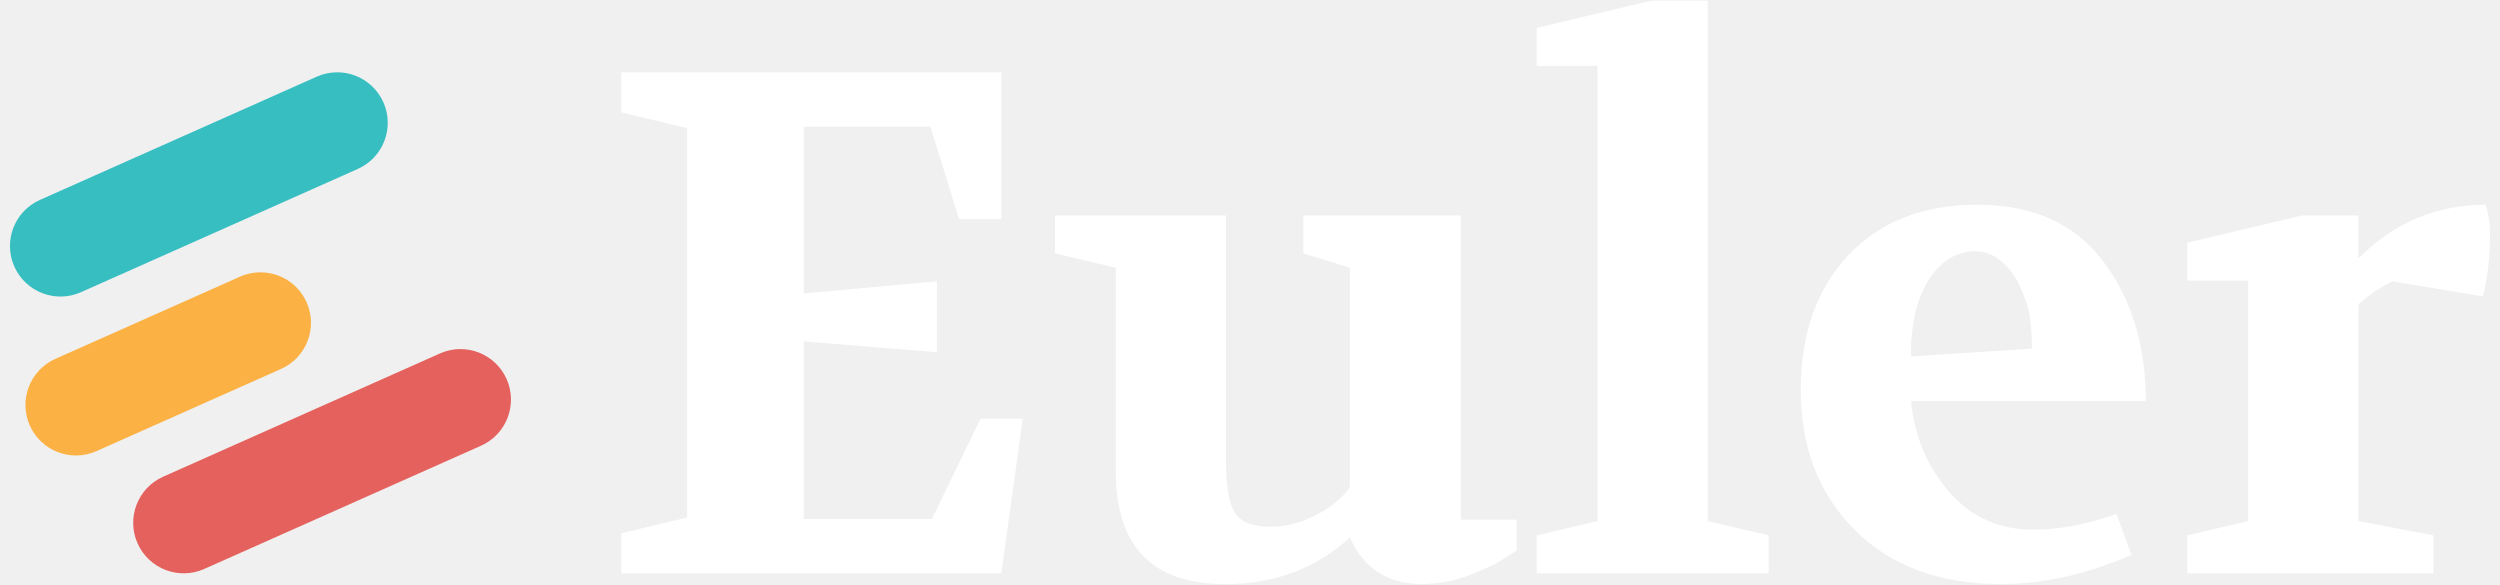
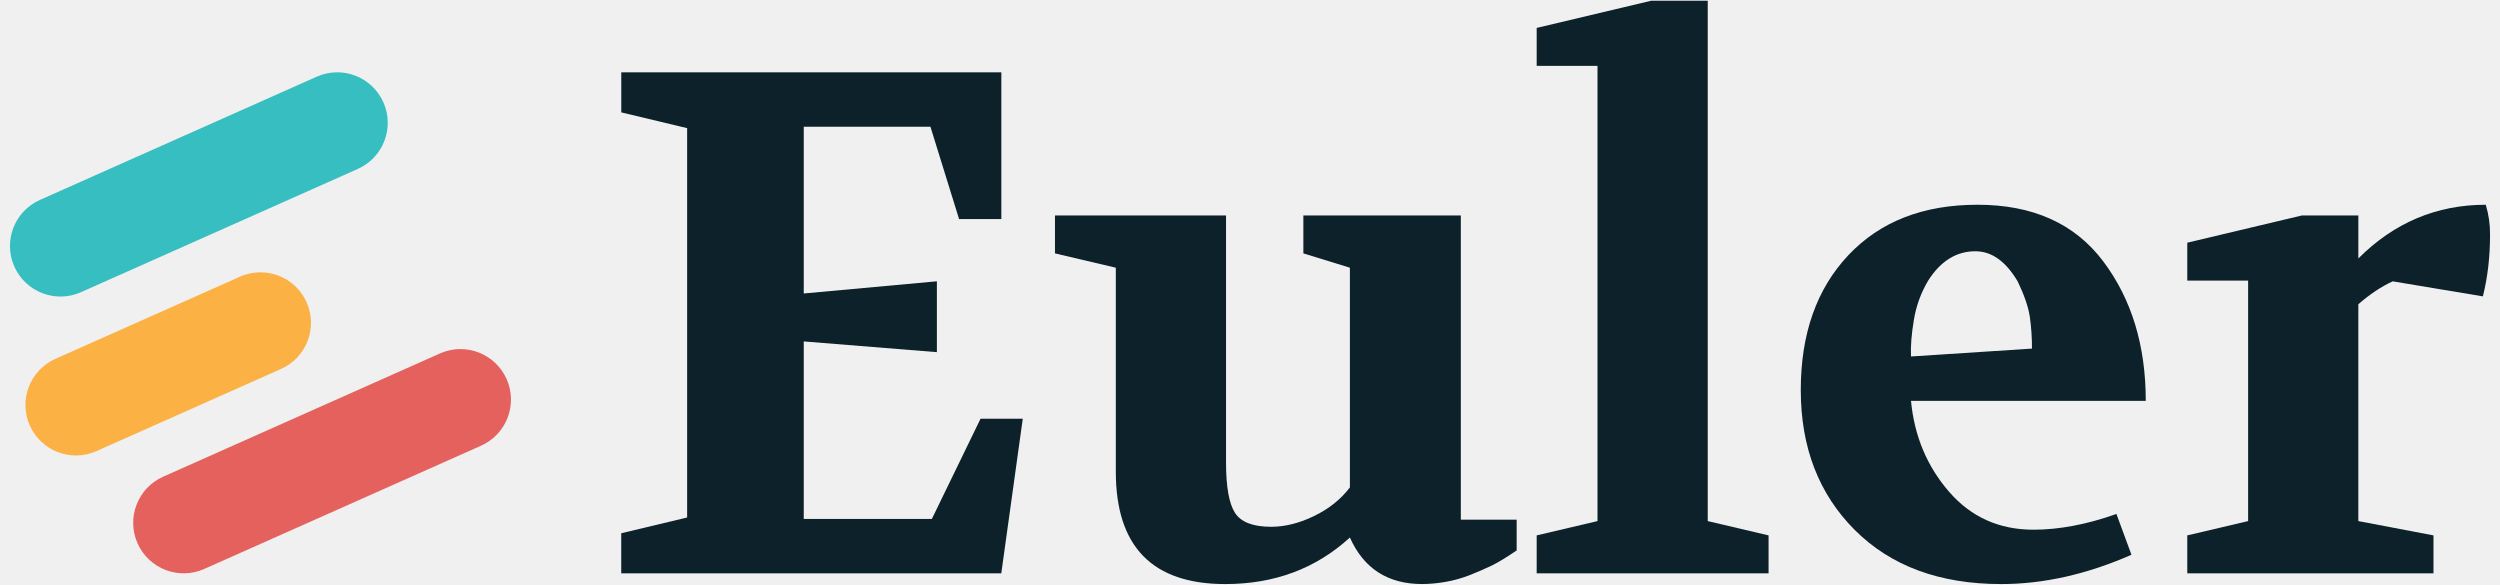
<svg xmlns="http://www.w3.org/2000/svg" viewBox="0 0 3420 800">
  <defs>
-     <style>.cls-1{fill:#fff;}.cls-2{fill:#37bec1;}.cls-3{fill:#fbb144;}.cls-4{fill:#e4615e;}</style>
+     <style>.cls-1{fill:#37bec1;}.cls-2{fill:#fbb144;}.cls-3{fill:#e4615e;}.cls-4{fill:#0c2129;}</style>
  </defs>
  <g id="Layer_2" data-name="Layer 2">
-     <path class="cls-1" d="M849.86,784.31V729.48L940,707.94V175.29l-90.09-21.55V98.91h519.92V299.64H1312l-39.17-126.31h-173.3V401.47l182.12-16.65v96.94l-182.12-14.69V709.9h175.26l66.59-137.08h57.77l-29.39,211.49Z" />
-     <path class="cls-1" d="M1443.21,346.63V294.74h234V632.55q0,49.92,12.24,69t49.46,19.09q28.38,0,58.74-14.69t49-39.16V366.22L1783,346.63V294.74h215.41V710.88h76.38V753q-21.54,14.68-34.76,21t-29.37,12.73a168.8,168.8,0,0,1-33.29,9.3,189.13,189.13,0,0,1-31.83,2.94q-70.5,0-98.89-63.64Q1777.08,799,1676.25,799q-149.82,0-149.81-153.72V366.22Z" />
-     <path class="cls-1" d="M2102.17,784.31V732.42l83.22-19.58V90.1h-83.22V38.21L2258.83,1h77.35V712.84l83.23,19.58v51.89Z" />
-     <path class="cls-1" d="M2463.46,533.65q0-115.51,65.11-184.56t176.74-69q113.57,0,171.84,77.36t58.26,190.93H2614.24q6.86,72.06,51.91,124.15t115.53,52.1q52.88,0,113.59-21.54l20.55,55.8Q2824.77,799,2737.62,799q-126.3,0-200.23-73.93T2463.46,533.65Zm150.78-46,165.49-10.77a301.39,301.39,0,0,0-2.94-43.57q-3-20.06-16.65-48.47-24.48-41.11-57.77-41.12-39.16,0-64.62,40.14a152.4,152.4,0,0,0-19.58,53.86Q2613.25,467.07,2614.24,487.63Z" />
-     <path class="cls-1" d="M2992.2,784.31V732.42l83.23-19.58v-329H2992.2V332l156.67-37.21h77.35v58.75q73.43-73.44,174.29-73.44a136.38,136.38,0,0,1,5.87,41.13q0,45-9.79,84.21l-123.38-20.57q-23.49,10.79-47,31.33V712.84L3329,732.42v51.89Z" />
-     <rect class="cls-2" x="-4.28" y="183.22" width="552.62" height="138.16" rx="69.08" transform="translate(-79.1 132.46) rotate(-24)" />
-     <rect class="cls-3" x="22.87" y="428.73" width="414.47" height="138.16" rx="69.08" transform="translate(-182.58 136.63) rotate(-24)" />
-     <rect class="cls-4" x="164.3" y="561.85" width="552.62" height="138.16" rx="69.08" transform="translate(-218.53 233.76) rotate(-24)" />
+     <rect class="cls-1" x="-4.28" y="183.22" width="552.62" height="138.16" rx="69.08" transform="translate(-79.1 132.46) rotate(-24)" />
+     <rect class="cls-2" x="22.87" y="428.73" width="414.47" height="138.16" rx="69.08" transform="translate(-182.58 136.63) rotate(-24)" />
+     <rect class="cls-3" x="164.3" y="561.85" width="552.62" height="138.16" rx="69.08" transform="translate(-218.53 233.76) rotate(-24)" />
+     <path class="cls-4" d="M849.86,784.31V729.48L940,707.94V175.29l-90.09-21.55V98.91h519.92V299.64H1312l-39.17-126.31h-173.3V401.47l182.12-16.65v96.94l-182.12-14.69V709.9h175.26l66.59-137.08h57.77l-29.39,211.49Z" />
+     <path class="cls-4" d="M1443.21,346.63V294.74h234V632.55q0,49.92,12.24,69t49.46,19.09q28.38,0,58.74-14.69t49-39.16V366.22L1783,346.63V294.74h215.41V710.88h76.38V753q-21.54,14.68-34.76,21t-29.37,12.73a168.8,168.8,0,0,1-33.29,9.3,189.13,189.13,0,0,1-31.83,2.94q-70.5,0-98.89-63.64Q1777.08,799,1676.25,799q-149.82,0-149.81-153.72V366.22Z" />
+     <path class="cls-4" d="M2102.17,784.31V732.42l83.22-19.58V90.1h-83.22V38.21L2258.83,1h77.35V712.84l83.23,19.58v51.89Z" />
+     <path class="cls-4" d="M2463.46,533.65q0-115.51,65.11-184.56t176.74-69q113.57,0,171.84,77.36t58.26,190.93H2614.24q6.86,72.06,51.91,124.15t115.53,52.1q52.88,0,113.59-21.54l20.55,55.8Q2824.77,799,2737.62,799q-126.3,0-200.23-73.93T2463.46,533.65Zm150.78-46,165.49-10.77a301.39,301.39,0,0,0-2.94-43.57q-3-20.06-16.65-48.47-24.48-41.11-57.77-41.12-39.16,0-64.62,40.14a152.4,152.4,0,0,0-19.58,53.86Q2613.25,467.07,2614.24,487.63Z" />
+     <path class="cls-4" d="M2992.2,784.31V732.42l83.23-19.58v-329H2992.2V332l156.67-37.21h77.35v58.75q73.43-73.44,174.29-73.44a136.38,136.38,0,0,1,5.87,41.13q0,45-9.79,84.21l-123.38-20.57q-23.49,10.79-47,31.33V712.84L3329,732.42v51.89Z" />
  </g>
</svg>
